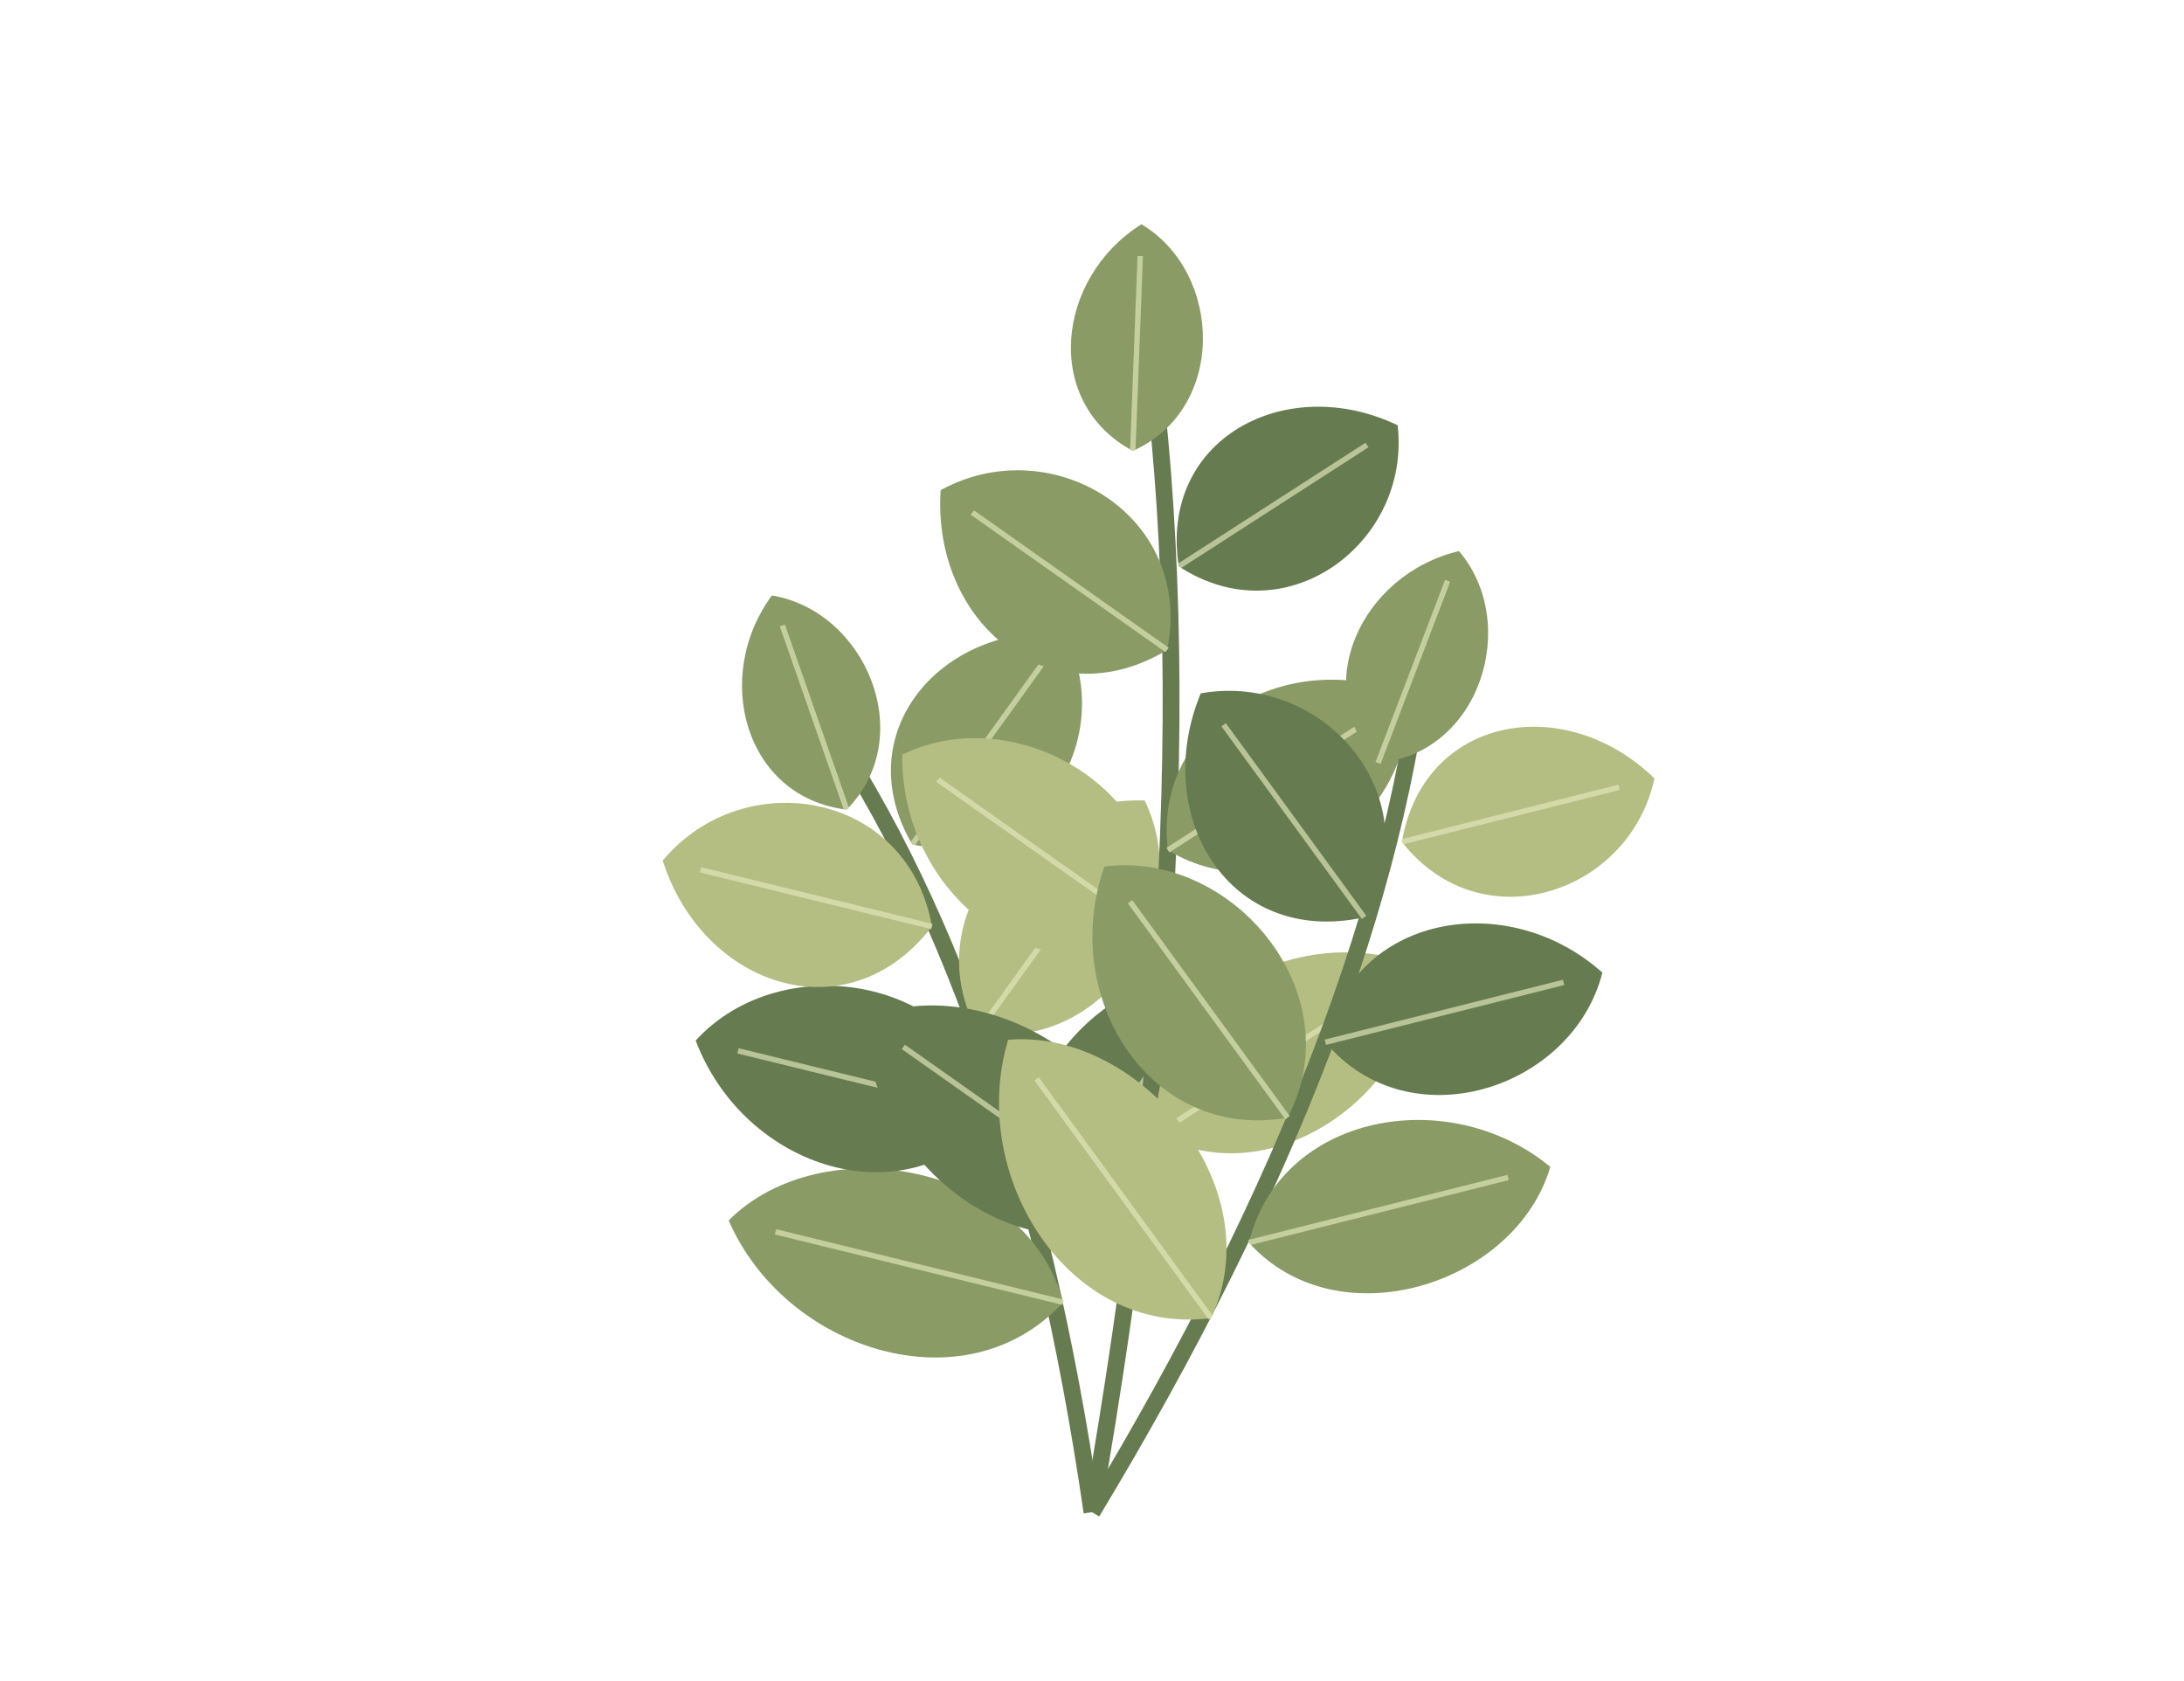
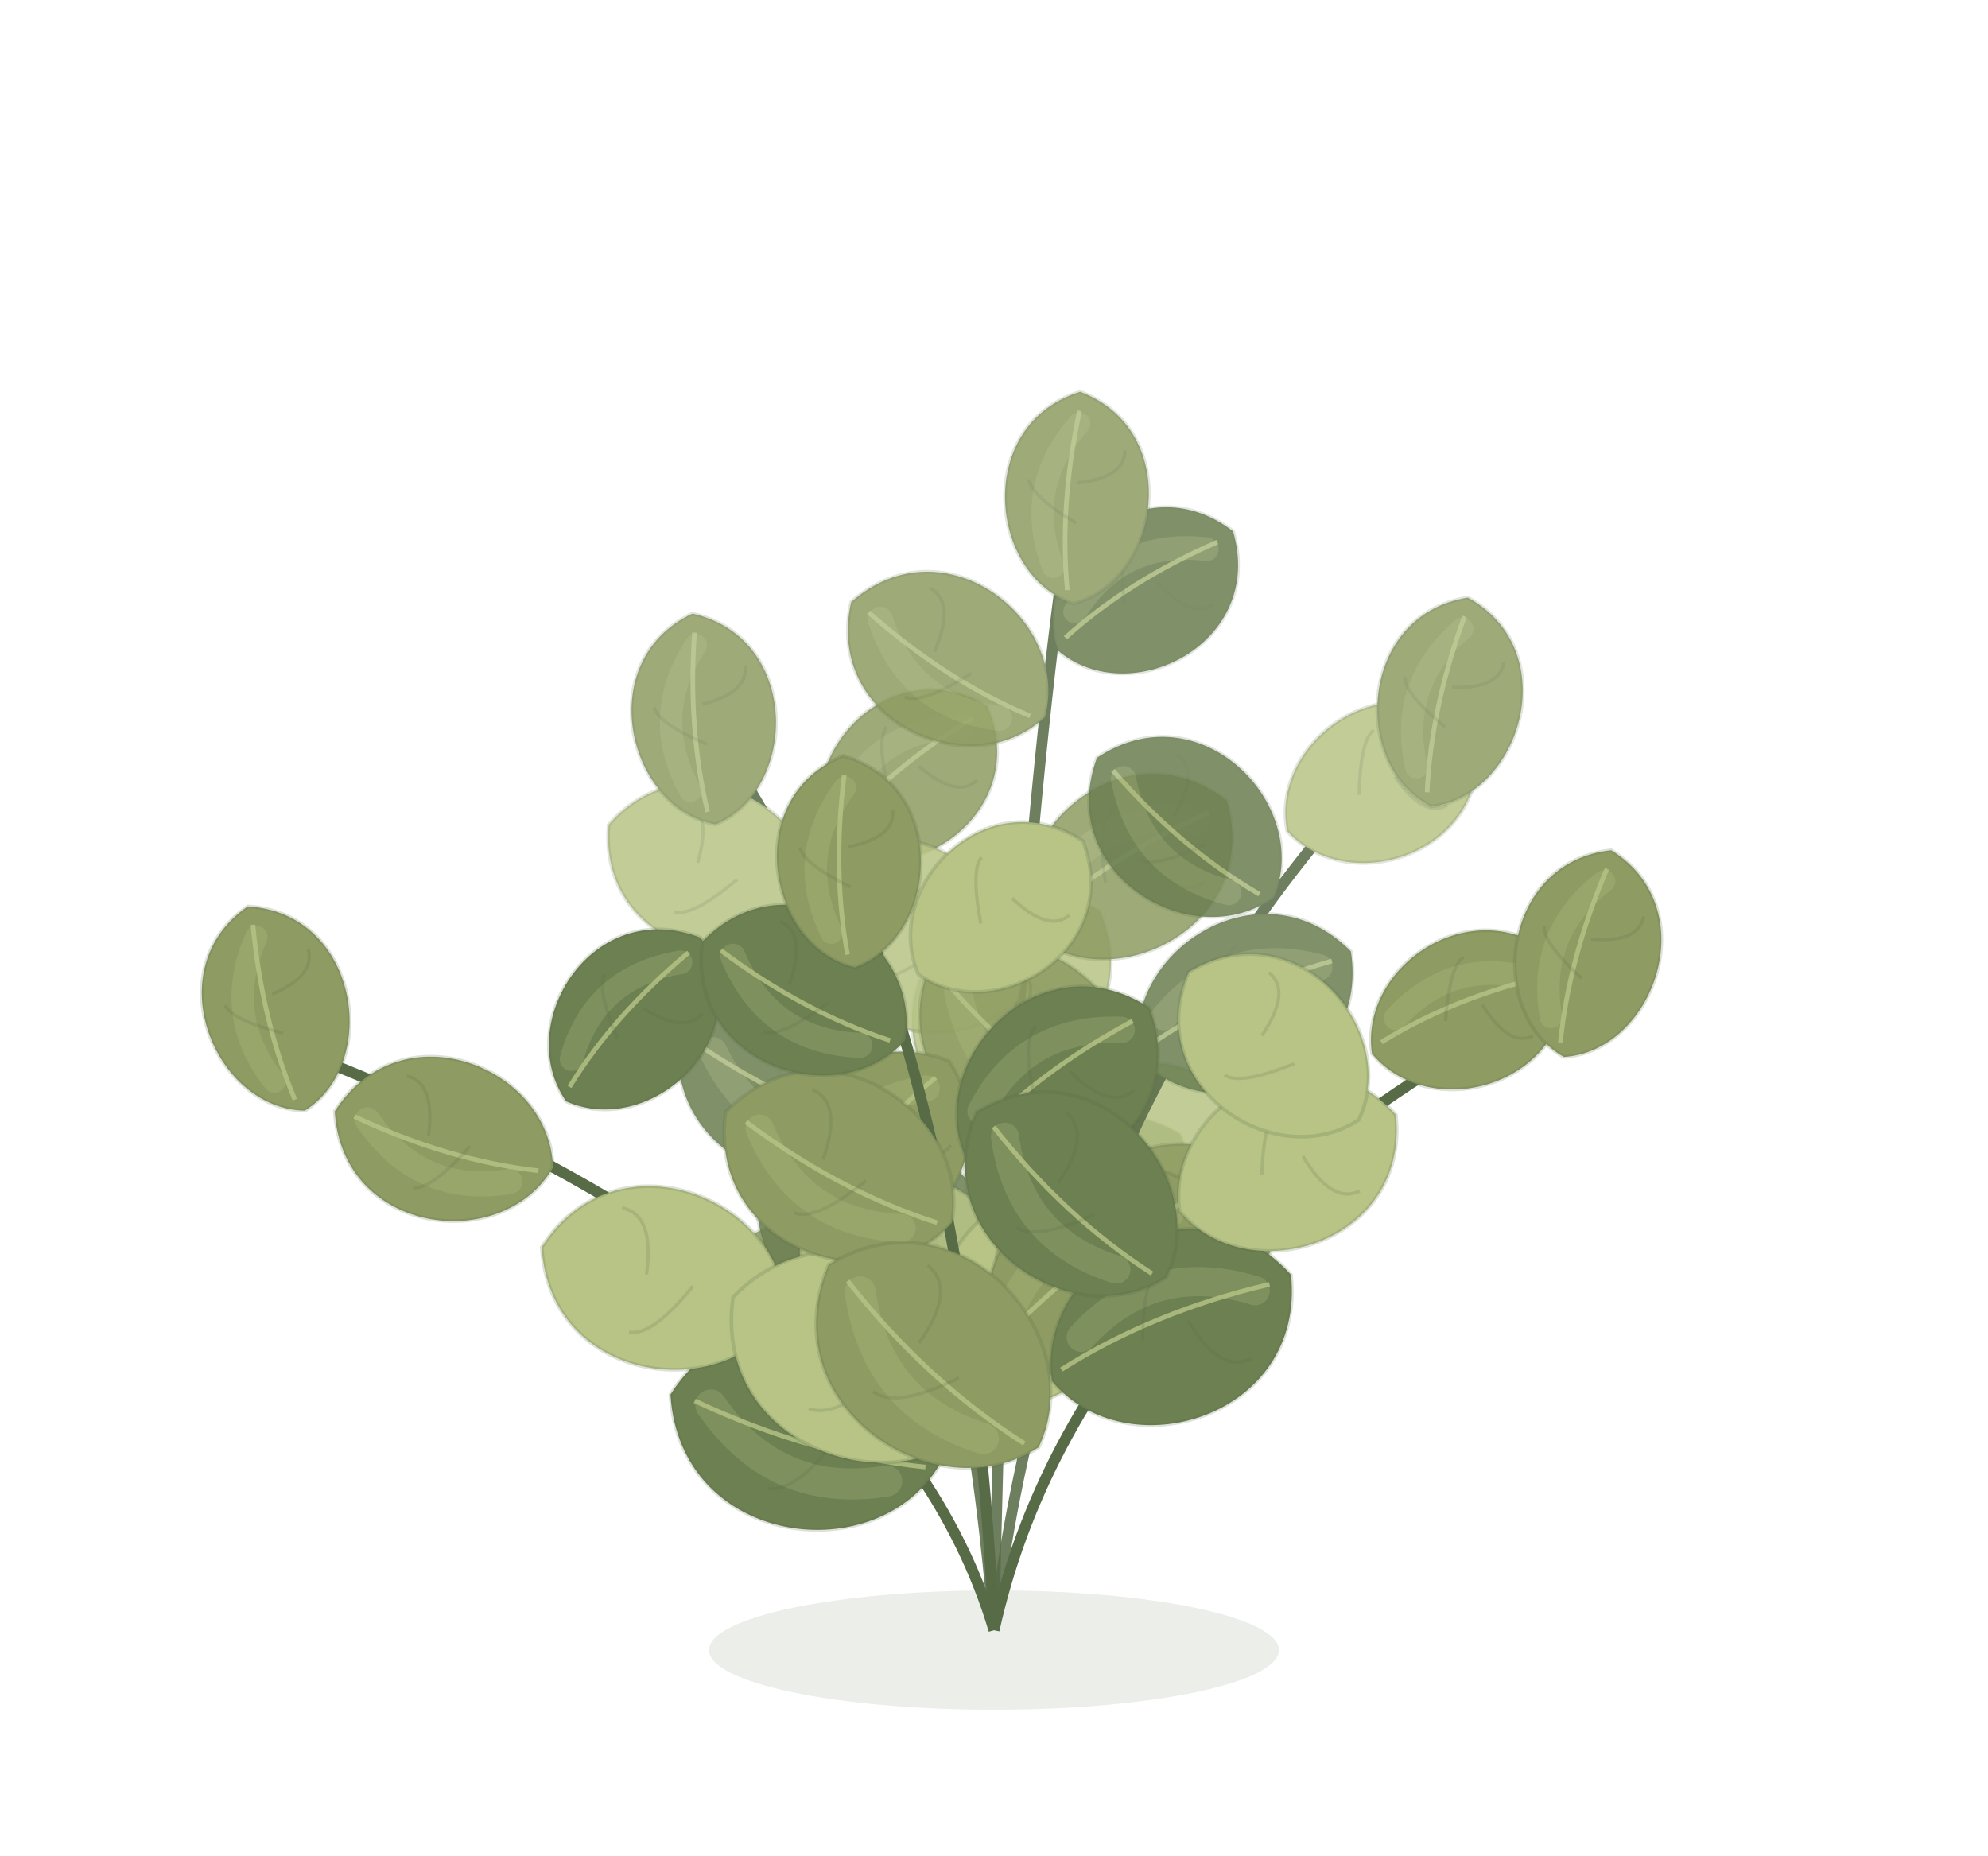
- <svg xmlns="http://www.w3.org/2000/svg" viewBox="0 0 260 200" fill="none">
-   <g transform="translate(130 180)">
-     <g transform="rotate(-19.25)">
-       <path d="M0 0Q12 -61.8 0 -103" stroke="#667b50" stroke-width="2" />
-       <g transform="translate(5 -24.72) rotate(-57)">
-         <path d="M0 0C-15 -8.2 -13.5 -30.75 0 -41C13.5 -32.8 15 -8.2 0 0Z" fill="#8a9b66" />
-         <path d="M0 0V-35.26" stroke="#e3e9bd" stroke-width=".65" opacity=".65" />
-       </g>
-       <g transform="translate(6 -34.72) rotate(55)">
-         <path d="M0 0C-14 -7.4 -12.6 -27.75 0 -37C12.6 -29.6 14 -7.4 0 0Z" fill="#667b50" />
-         <path d="M0 0V-31.82" stroke="#e3e9bd" stroke-width=".65" opacity=".65" />
-       </g>
-       <g transform="translate(5 -48.41) rotate(-57)">
-         <path d="M0 0C-15 -7.4 -13.5 -27.75 0 -37C13.5 -29.6 15 -7.4 0 0Z" fill="#667b50" />
-         <path d="M0 0V-31.82" stroke="#e3e9bd" stroke-width=".65" opacity=".65" />
-       </g>
-       <g transform="translate(6 -58.41) rotate(55)">
-         <path d="M0 0C-14 -6.8 -12.6 -25.5 0 -34C12.6 -27.2 14 -6.8 0 0Z" fill="#b4bd82" />
-         <path d="M0 0V-29.24" stroke="#e3e9bd" stroke-width=".65" opacity=".65" />
-       </g>
-       <g transform="translate(5 -72.1) rotate(-57)">
-         <path d="M0 0C-15 -6.6 -13.5 -24.75 0 -33C13.5 -26.4 15 -6.6 0 0Z" fill="#b4bd82" />
-         <path d="M0 0V-28.38" stroke="#e3e9bd" stroke-width=".65" opacity=".65" />
-       </g>
-       <g transform="translate(6 -82.1) rotate(55)">
-         <path d="M0 0C-14 -6.2 -12.6 -23.25 0 -31C12.6 -24.8 14 -6.2 0 0Z" fill="#8a9b66" />
-         <path d="M0 0V-26.66" stroke="#e3e9bd" stroke-width=".65" opacity=".65" />
-       </g>
-       <g transform="translate(0 -88.58) rotate(0)">
-         <path d="M0 0C-11 -5.4 -9.9 -20.25 0 -27C9.9 -21.6 11 -5.4 0 0Z" fill="#8a9b66" />
-         <path d="M0 0V-23.22" stroke="#e3e9bd" stroke-width=".65" opacity=".65" />
-       </g>
-     </g>
-     <g transform="rotate(2.2)">
-       <path d="M0 0Q12 -88.2 0 -147" stroke="#667b50" stroke-width="2" />
-       <g transform="translate(5 -35.28) rotate(-57)">
-         <path d="M0 0C-15 -8.2 -13.5 -30.75 0 -41C13.5 -32.8 15 -8.2 0 0Z" fill="#667b50" />
-         <path d="M0 0V-35.26" stroke="#e3e9bd" stroke-width=".65" opacity=".65" />
-       </g>
-       <g transform="translate(6 -45.28) rotate(55)">
-         <path d="M0 0C-14 -7.4 -12.6 -27.75 0 -37C12.6 -29.6 14 -7.4 0 0Z" fill="#b4bd82" />
-         <path d="M0 0V-31.82" stroke="#e3e9bd" stroke-width=".65" opacity=".65" />
-       </g>
-       <g transform="translate(5 -69.09) rotate(-57)">
-         <path d="M0 0C-15 -7.4 -13.5 -27.75 0 -37C13.5 -29.6 15 -7.4 0 0Z" fill="#b4bd82" />
-         <path d="M0 0V-31.82" stroke="#e3e9bd" stroke-width=".65" opacity=".65" />
-       </g>
-       <g transform="translate(6 -79.09) rotate(55)">
-         <path d="M0 0C-14 -6.8 -12.6 -25.5 0 -34C12.6 -27.2 14 -6.8 0 0Z" fill="#8a9b66" />
-         <path d="M0 0V-29.24" stroke="#e3e9bd" stroke-width=".65" opacity=".65" />
-       </g>
-       <g transform="translate(5 -102.9) rotate(-57)">
-         <path d="M0 0C-15 -6.6 -13.5 -24.75 0 -33C13.5 -26.4 15 -6.6 0 0Z" fill="#8a9b66" />
-         <path d="M0 0V-28.38" stroke="#e3e9bd" stroke-width=".65" opacity=".65" />
-       </g>
-       <g transform="translate(6 -112.9) rotate(55)">
-         <path d="M0 0C-14 -6.2 -12.6 -23.25 0 -31C12.6 -24.8 14 -6.2 0 0Z" fill="#667b50" />
-         <path d="M0 0V-26.66" stroke="#e3e9bd" stroke-width=".65" opacity=".65" />
-       </g>
-       <g transform="translate(0 -126.42) rotate(0)">
-         <path d="M0 0C-11 -5.4 -9.9 -20.25 0 -27C9.9 -21.6 11 -5.4 0 0Z" fill="#8a9b66" />
-         <path d="M0 0V-23.22" stroke="#e3e9bd" stroke-width=".65" opacity=".65" />
-       </g>
-     </g>
-     <g transform="rotate(20.9)">
-       <path d="M0 0Q12 -66.6 0 -111" stroke="#667b50" stroke-width="2" />
-       <g transform="translate(5 -26.64) rotate(-57)">
-         <path d="M0 0C-15 -8.2 -13.5 -30.75 0 -41C13.5 -32.8 15 -8.2 0 0Z" fill="#b4bd82" />
-         <path d="M0 0V-35.26" stroke="#e3e9bd" stroke-width=".65" opacity=".65" />
-       </g>
-       <g transform="translate(6 -36.64) rotate(55)">
-         <path d="M0 0C-14 -7.4 -12.6 -27.75 0 -37C12.6 -29.6 14 -7.4 0 0Z" fill="#8a9b66" />
-         <path d="M0 0V-31.82" stroke="#e3e9bd" stroke-width=".65" opacity=".65" />
-       </g>
-       <g transform="translate(5 -52.17) rotate(-57)">
-         <path d="M0 0C-15 -7.4 -13.5 -27.75 0 -37C13.5 -29.6 15 -7.4 0 0Z" fill="#8a9b66" />
-         <path d="M0 0V-31.82" stroke="#e3e9bd" stroke-width=".65" opacity=".65" />
-       </g>
-       <g transform="translate(6 -62.17) rotate(55)">
-         <path d="M0 0C-14 -6.8 -12.6 -25.5 0 -34C12.6 -27.2 14 -6.8 0 0Z" fill="#667b50" />
-         <path d="M0 0V-29.24" stroke="#e3e9bd" stroke-width=".65" opacity=".65" />
-       </g>
-       <g transform="translate(5 -77.7) rotate(-57)">
-         <path d="M0 0C-15 -6.6 -13.5 -24.75 0 -33C13.5 -26.4 15 -6.6 0 0Z" fill="#667b50" />
-         <path d="M0 0V-28.38" stroke="#e3e9bd" stroke-width=".65" opacity=".65" />
-       </g>
-       <g transform="translate(6 -87.7) rotate(55)">
-         <path d="M0 0C-14 -6.2 -12.6 -23.25 0 -31C12.6 -24.8 14 -6.2 0 0Z" fill="#b4bd82" />
-         <path d="M0 0V-26.66" stroke="#e3e9bd" stroke-width=".65" opacity=".65" />
-       </g>
-       <g transform="translate(0 -95.46) rotate(0)">
-         <path d="M0 0C-11 -5.4 -9.9 -20.25 0 -27C9.9 -21.6 11 -5.4 0 0Z" fill="#8a9b66" />
-         <path d="M0 0V-23.22" stroke="#e3e9bd" stroke-width=".65" opacity=".65" />
+ <svg xmlns="http://www.w3.org/2000/svg" viewBox="0 0 300 280" fill="none">
+   <g transform="translate(150 245)">
+     <ellipse cx="0" cy="4" rx="43" ry="9" fill="#576b47" opacity=".12" />
+     <g opacity=".86">
+       <g>
+         <path d="M0 1Q-6.3 -80.4 -42 -134" stroke="#576b47" stroke-width="1.65" />
+         <g transform="translate(-3.2928 -37.52) rotate(-66.88)">
+           <path d="M0 0C-18 -5.04 -21.96 -34.86 0 -42C21.96 -34.86 18 -5.04 0 0Z" fill="#8e9c63" stroke="#576b47" stroke-opacity=".2" stroke-width=".55" />
+           <path d="M-1 -2Q-3.6 -19.32 0 -38.22" stroke="#b7c486" stroke-width=".7" opacity=".8" />
+           <path d="M-4.5 -7.14Q-11.34 -22.68 0 -35.7" stroke="#b7c486" stroke-width="4.68" stroke-linecap="round" opacity=".24" />
+           <path d="M0 -15.96q-9.72 -4 -10.08 -8.4M0 -23.94q9.9 -1 9.72 -6.72" stroke="#576b47" stroke-width=".5" opacity=".18" />
+         </g>
+         <g transform="translate(-1.2928 -47.52) rotate(48.12)">
+           <path d="M0 0C-16.92 -4.738 -20.642 -32.768 0 -39.48C20.642 -32.768 16.92 -4.738 0 0Z" fill="#6c8051" stroke="#576b47" stroke-opacity=".2" stroke-width=".55" />
+           <path d="M-1 -2Q-3.384 -18.161 0 -35.927" stroke="#b7c486" stroke-width=".7" opacity=".8" />
+           <path d="M-4.23 -6.712Q-10.66 -21.319 0 -33.558" stroke="#b7c486" stroke-width="4.399" stroke-linecap="round" opacity=".24" />
+           <path d="M0 -15.002q-9.137 -4 -9.475 -7.896M0 -22.504q9.306 -1 9.137 -6.317" stroke="#576b47" stroke-width=".5" opacity=".18" />
+         </g>
+         <g transform="translate(-12.705 -73.7) rotate(-66.88)">
+           <path d="M0 0C-16.3 -4.56 -19.886 -31.54 0 -38C19.886 -31.54 16.3 -4.56 0 0Z" fill="#6c8051" stroke="#576b47" stroke-opacity=".2" stroke-width=".55" />
+           <path d="M-1 -2Q-3.26 -17.48 0 -34.58" stroke="#b7c486" stroke-width=".7" opacity=".8" />
+           <path d="M-4.075 -6.46Q-10.269 -20.52 0 -32.3" stroke="#b7c486" stroke-width="4.238" stroke-linecap="round" opacity=".24" />
+           <path d="M0 -14.44q-8.802 -4 -9.128 -7.6M0 -21.66q8.965 -1 8.802 -6.08" stroke="#576b47" stroke-width=".5" opacity=".18" />
+         </g>
+         <g transform="translate(-10.705 -83.7) rotate(48.12)">
+           <path d="M0 0C-15.322 -4.286 -18.693 -29.648 0 -35.72C18.693 -29.648 15.322 -4.286 0 0Z" fill="#b7c486" stroke="#576b47" stroke-opacity=".2" stroke-width=".55" />
+           <path d="M-1 -2Q-3.064 -16.431 0 -32.505" stroke="#b7c486" stroke-width=".7" opacity=".8" />
+           <path d="M-3.83 -6.072Q-9.653 -19.289 0 -30.362" stroke="#b7c486" stroke-width="3.984" stroke-linecap="round" opacity=".24" />
+           <path d="M0 -13.574q-8.274 -4 -8.58 -7.144M0 -20.36q8.427 -1 8.274 -5.715" stroke="#576b47" stroke-width=".5" opacity=".18" />
+         </g>
+         <g transform="translate(-26.88 -107.2) rotate(-66.88)">
+           <path d="M0 0C-14.6 -4.08 -17.812 -28.22 0 -34C17.812 -28.22 14.6 -4.08 0 0Z" fill="#b7c486" stroke="#576b47" stroke-opacity=".2" stroke-width=".55" />
+           <path d="M-1 -2Q-2.92 -15.64 0 -30.94" stroke="#b7c486" stroke-width=".7" opacity=".8" />
+           <path d="M-3.65 -5.78Q-9.198 -18.36 0 -28.9" stroke="#b7c486" stroke-width="3.796" stroke-linecap="round" opacity=".24" />
+           <path d="M0 -12.92q-7.884 -4 -8.176 -6.8M0 -19.38q8.03 -1 7.884 -5.44" stroke="#576b47" stroke-width=".5" opacity=".18" />
+         </g>
+         <g transform="translate(-24.88 -117.2) rotate(48.12)">
+           <path d="M0 0C-13.724 -3.835 -16.743 -26.527 0 -31.96C16.743 -26.527 13.724 -3.835 0 0Z" fill="#8e9c63" stroke="#576b47" stroke-opacity=".2" stroke-width=".55" />
+           <path d="M-1 -2Q-2.745 -14.702 0 -29.084" stroke="#b7c486" stroke-width=".7" opacity=".8" />
+           <path d="M-3.431 -5.433Q-8.646 -17.258 0 -27.166" stroke="#b7c486" stroke-width="3.568" stroke-linecap="round" opacity=".24" />
+           <path d="M0 -12.145q-7.411 -4 -7.685 -6.392M0 -18.217q7.548 -1 7.411 -5.114" stroke="#576b47" stroke-width=".5" opacity=".18" />
+         </g>
+         <g transform="translate(-42 -120.6) rotate(-6.3)">
+           <path d="M0 0C-13 -3.84 -15.86 -26.56 0 -32C15.86 -26.56 13 -3.84 0 0Z" fill="#8e9c63" stroke="#576b47" stroke-opacity=".2" stroke-width=".55" />
+           <path d="M-1 -2Q-2.6 -14.72 0 -29.12" stroke="#b7c486" stroke-width=".7" opacity=".8" />
+           <path d="M-3.25 -5.44Q-8.19 -17.28 0 -27.2" stroke="#b7c486" stroke-width="3.38" stroke-linecap="round" opacity=".24" />
+           <path d="M0 -12.16q-7.02 -4 -7.28 -6.4M0 -18.24q7.15 -1 7.02 -5.12" stroke="#576b47" stroke-width=".5" opacity=".18" />
+         </g>
+       </g>
+     </g>
+     <g opacity=".86">
+       <g>
+         <path d="M0 1Q1.8 -102.6 12 -171" stroke="#576b47" stroke-width="1.65" />
+         <g transform="translate(0.9408 -47.88) rotate(-59.32)">
+           <path d="M0 0C-18 -5.04 -21.96 -34.86 0 -42C21.96 -34.86 18 -5.04 0 0Z" fill="#6c8051" stroke="#576b47" stroke-opacity=".2" stroke-width=".55" />
+           <path d="M-1 -2Q-3.6 -19.32 0 -38.22" stroke="#b7c486" stroke-width=".7" opacity=".8" />
+           <path d="M-4.5 -7.14Q-11.34 -22.68 0 -35.7" stroke="#b7c486" stroke-width="4.68" stroke-linecap="round" opacity=".24" />
+           <path d="M0 -15.96q-9.72 -4 -10.08 -8.4M0 -23.94q9.9 -1 9.72 -6.72" stroke="#576b47" stroke-width=".5" opacity=".18" />
+         </g>
+         <g transform="translate(2.9408 -57.88) rotate(55.68)">
+           <path d="M0 0C-16.92 -4.738 -20.642 -32.768 0 -39.48C20.642 -32.768 16.92 -4.738 0 0Z" fill="#b7c486" stroke="#576b47" stroke-opacity=".2" stroke-width=".55" />
+           <path d="M-1 -2Q-3.384 -18.161 0 -35.927" stroke="#b7c486" stroke-width=".7" opacity=".8" />
+           <path d="M-4.23 -6.712Q-10.66 -21.319 0 -33.558" stroke="#b7c486" stroke-width="4.399" stroke-linecap="round" opacity=".24" />
+           <path d="M0 -15.002q-9.137 -4 -9.475 -7.896M0 -22.504q9.306 -1 9.137 -6.317" stroke="#576b47" stroke-width=".5" opacity=".18" />
+         </g>
+         <g transform="translate(3.63 -94.05) rotate(-59.32)">
+           <path d="M0 0C-16.3 -4.56 -19.886 -31.54 0 -38C19.886 -31.54 16.3 -4.56 0 0Z" fill="#b7c486" stroke="#576b47" stroke-opacity=".2" stroke-width=".55" />
+           <path d="M-1 -2Q-3.26 -17.48 0 -34.58" stroke="#b7c486" stroke-width=".7" opacity=".8" />
+           <path d="M-4.075 -6.46Q-10.269 -20.52 0 -32.3" stroke="#b7c486" stroke-width="4.238" stroke-linecap="round" opacity=".24" />
+           <path d="M0 -14.44q-8.802 -4 -9.128 -7.6M0 -21.66q8.965 -1 8.802 -6.08" stroke="#576b47" stroke-width=".5" opacity=".18" />
+         </g>
+         <g transform="translate(5.63 -104.05) rotate(55.68)">
+           <path d="M0 0C-15.322 -4.286 -18.693 -29.648 0 -35.72C18.693 -29.648 15.322 -4.286 0 0Z" fill="#8e9c63" stroke="#576b47" stroke-opacity=".2" stroke-width=".55" />
+           <path d="M-1 -2Q-3.064 -16.431 0 -32.505" stroke="#b7c486" stroke-width=".7" opacity=".8" />
+           <path d="M-3.83 -6.072Q-9.653 -19.289 0 -30.362" stroke="#b7c486" stroke-width="3.984" stroke-linecap="round" opacity=".24" />
+           <path d="M0 -13.574q-8.274 -4 -8.58 -7.144M0 -20.36q8.427 -1 8.274 -5.715" stroke="#576b47" stroke-width=".5" opacity=".18" />
+         </g>
+         <g transform="translate(7.68 -136.8) rotate(-59.32)">
+           <path d="M0 0C-14.6 -4.08 -17.812 -28.22 0 -34C17.812 -28.22 14.6 -4.08 0 0Z" fill="#8e9c63" stroke="#576b47" stroke-opacity=".2" stroke-width=".55" />
+           <path d="M-1 -2Q-2.92 -15.64 0 -30.94" stroke="#b7c486" stroke-width=".7" opacity=".8" />
+           <path d="M-3.65 -5.78Q-9.198 -18.36 0 -28.9" stroke="#b7c486" stroke-width="3.796" stroke-linecap="round" opacity=".24" />
+           <path d="M0 -12.92q-7.884 -4 -8.176 -6.8M0 -19.38q8.03 -1 7.884 -5.44" stroke="#576b47" stroke-width=".5" opacity=".18" />
+         </g>
+         <g transform="translate(9.68 -146.8) rotate(55.68)">
+           <path d="M0 0C-13.724 -3.835 -16.743 -26.527 0 -31.96C16.743 -26.527 13.724 -3.835 0 0Z" fill="#6c8051" stroke="#576b47" stroke-opacity=".2" stroke-width=".55" />
+           <path d="M-1 -2Q-2.745 -14.702 0 -29.084" stroke="#b7c486" stroke-width=".7" opacity=".8" />
+           <path d="M-3.431 -5.433Q-8.646 -17.258 0 -27.166" stroke="#b7c486" stroke-width="3.568" stroke-linecap="round" opacity=".24" />
+           <path d="M0 -12.145q-7.411 -4 -7.685 -6.392M0 -18.217q7.548 -1 7.411 -5.114" stroke="#576b47" stroke-width=".5" opacity=".18" />
+         </g>
+         <g transform="translate(12 -153.9) rotate(1.8)">
+           <path d="M0 0C-13 -3.84 -15.86 -26.56 0 -32C15.86 -26.56 13 -3.84 0 0Z" fill="#8e9c63" stroke="#576b47" stroke-opacity=".2" stroke-width=".55" />
+           <path d="M-1 -2Q-2.6 -14.72 0 -29.12" stroke="#b7c486" stroke-width=".7" opacity=".8" />
+           <path d="M-3.25 -5.44Q-8.19 -17.28 0 -27.2" stroke="#b7c486" stroke-width="3.38" stroke-linecap="round" opacity=".24" />
+           <path d="M0 -12.16q-7.02 -4 -7.28 -6.4M0 -18.24q7.15 -1 7.02 -5.12" stroke="#576b47" stroke-width=".5" opacity=".18" />
+         </g>
+       </g>
+     </g>
+     <g opacity=".86">
+       <g>
+         <path d="M0 1Q9.9 -82.2 66 -137" stroke="#576b47" stroke-width="1.65" />
+         <g transform="translate(5.1744 -38.36) rotate(-51.76)">
+           <path d="M0 0C-18 -5.04 -21.96 -34.86 0 -42C21.96 -34.86 18 -5.04 0 0Z" fill="#b7c486" stroke="#576b47" stroke-opacity=".2" stroke-width=".55" />
+           <path d="M-1 -2Q-3.6 -19.32 0 -38.22" stroke="#b7c486" stroke-width=".7" opacity=".8" />
+           <path d="M-4.5 -7.14Q-11.34 -22.68 0 -35.7" stroke="#b7c486" stroke-width="4.68" stroke-linecap="round" opacity=".24" />
+           <path d="M0 -15.96q-9.72 -4 -10.08 -8.4M0 -23.94q9.9 -1 9.72 -6.72" stroke="#576b47" stroke-width=".5" opacity=".18" />
+         </g>
+         <g transform="translate(7.1744 -48.36) rotate(63.24)">
+           <path d="M0 0C-16.92 -4.738 -20.642 -32.768 0 -39.48C20.642 -32.768 16.92 -4.738 0 0Z" fill="#8e9c63" stroke="#576b47" stroke-opacity=".2" stroke-width=".55" />
+           <path d="M-1 -2Q-3.384 -18.161 0 -35.927" stroke="#b7c486" stroke-width=".7" opacity=".8" />
+           <path d="M-4.23 -6.712Q-10.66 -21.319 0 -33.558" stroke="#b7c486" stroke-width="4.399" stroke-linecap="round" opacity=".24" />
+           <path d="M0 -15.002q-9.137 -4 -9.475 -7.896M0 -22.504q9.306 -1 9.137 -6.317" stroke="#576b47" stroke-width=".5" opacity=".18" />
+         </g>
+         <g transform="translate(19.965 -75.35) rotate(-51.76)">
+           <path d="M0 0C-16.3 -4.56 -19.886 -31.54 0 -38C19.886 -31.54 16.3 -4.56 0 0Z" fill="#8e9c63" stroke="#576b47" stroke-opacity=".2" stroke-width=".55" />
+           <path d="M-1 -2Q-3.26 -17.48 0 -34.58" stroke="#b7c486" stroke-width=".7" opacity=".8" />
+           <path d="M-4.075 -6.46Q-10.269 -20.52 0 -32.3" stroke="#b7c486" stroke-width="4.238" stroke-linecap="round" opacity=".24" />
+           <path d="M0 -14.44q-8.802 -4 -9.128 -7.6M0 -21.66q8.965 -1 8.802 -6.08" stroke="#576b47" stroke-width=".5" opacity=".18" />
+         </g>
+         <g transform="translate(21.965 -85.35) rotate(63.24)">
+           <path d="M0 0C-15.322 -4.286 -18.693 -29.648 0 -35.72C18.693 -29.648 15.322 -4.286 0 0Z" fill="#6c8051" stroke="#576b47" stroke-opacity=".2" stroke-width=".55" />
+           <path d="M-1 -2Q-3.064 -16.431 0 -32.505" stroke="#b7c486" stroke-width=".7" opacity=".8" />
+           <path d="M-3.83 -6.072Q-9.653 -19.289 0 -30.362" stroke="#b7c486" stroke-width="3.984" stroke-linecap="round" opacity=".24" />
+           <path d="M0 -13.574q-8.274 -4 -8.58 -7.144M0 -20.36q8.427 -1 8.274 -5.715" stroke="#576b47" stroke-width=".5" opacity=".18" />
+         </g>
+         <g transform="translate(42.24 -109.6) rotate(-51.76)">
+           <path d="M0 0C-14.6 -4.08 -17.812 -28.22 0 -34C17.812 -28.22 14.6 -4.08 0 0Z" fill="#6c8051" stroke="#576b47" stroke-opacity=".2" stroke-width=".55" />
+           <path d="M-1 -2Q-2.92 -15.64 0 -30.94" stroke="#b7c486" stroke-width=".7" opacity=".8" />
+           <path d="M-3.65 -5.78Q-9.198 -18.36 0 -28.9" stroke="#b7c486" stroke-width="3.796" stroke-linecap="round" opacity=".24" />
+           <path d="M0 -12.92q-7.884 -4 -8.176 -6.8M0 -19.38q8.03 -1 7.884 -5.44" stroke="#576b47" stroke-width=".5" opacity=".18" />
+         </g>
+         <g transform="translate(44.24 -119.6) rotate(63.24)">
+           <path d="M0 0C-13.724 -3.835 -16.743 -26.527 0 -31.96C16.743 -26.527 13.724 -3.835 0 0Z" fill="#b7c486" stroke="#576b47" stroke-opacity=".2" stroke-width=".55" />
+           <path d="M-1 -2Q-2.745 -14.702 0 -29.084" stroke="#b7c486" stroke-width=".7" opacity=".8" />
+           <path d="M-3.431 -5.433Q-8.646 -17.258 0 -27.166" stroke="#b7c486" stroke-width="3.568" stroke-linecap="round" opacity=".24" />
+           <path d="M0 -12.145q-7.411 -4 -7.685 -6.392M0 -18.217q7.548 -1 7.411 -5.114" stroke="#576b47" stroke-width=".5" opacity=".18" />
+         </g>
+         <g transform="translate(66 -123.3) rotate(9.9)">
+           <path d="M0 0C-13 -3.84 -15.86 -26.56 0 -32C15.86 -26.56 13 -3.84 0 0Z" fill="#8e9c63" stroke="#576b47" stroke-opacity=".2" stroke-width=".55" />
+           <path d="M-1 -2Q-2.6 -14.72 0 -29.12" stroke="#b7c486" stroke-width=".7" opacity=".8" />
+           <path d="M-3.25 -5.44Q-8.19 -17.28 0 -27.2" stroke="#b7c486" stroke-width="3.38" stroke-linecap="round" opacity=".24" />
+           <path d="M0 -12.16q-7.02 -4 -7.28 -6.4M0 -18.24q7.15 -1 7.02 -5.12" stroke="#576b47" stroke-width=".5" opacity=".18" />
+         </g>
+       </g>
+     </g>
+     <g>
+       <path d="M0 1Q-15.6 -51.6 -104 -86" stroke="#576b47" stroke-width="1.65" />
+       <g transform="translate(-8.1536 -24.08) rotate(-75.56)">
+         <path d="M0 0C-18 -5.04 -21.96 -34.86 0 -42C21.96 -34.86 18 -5.04 0 0Z" fill="#6c8051" stroke="#576b47" stroke-opacity=".2" stroke-width=".55" />
+         <path d="M-1 -2Q-3.6 -19.32 0 -38.22" stroke="#b7c486" stroke-width=".7" opacity=".8" />
+         <path d="M-4.5 -7.14Q-11.34 -22.68 0 -35.7" stroke="#b7c486" stroke-width="4.68" stroke-linecap="round" opacity=".24" />
+         <path d="M0 -15.96q-9.72 -4 -10.08 -8.4M0 -23.94q9.9 -1 9.72 -6.72" stroke="#576b47" stroke-width=".5" opacity=".18" />
+       </g>
+       <g transform="translate(-6.1536 -34.08) rotate(39.44)">
+         <path d="M0 0C-16.92 -4.738 -20.642 -32.768 0 -39.48C20.642 -32.768 16.92 -4.738 0 0Z" fill="#b7c486" stroke="#576b47" stroke-opacity=".2" stroke-width=".55" />
+         <path d="M-1 -2Q-3.384 -18.161 0 -35.927" stroke="#b7c486" stroke-width=".7" opacity=".8" />
+         <path d="M-4.23 -6.712Q-10.66 -21.319 0 -33.558" stroke="#b7c486" stroke-width="4.399" stroke-linecap="round" opacity=".24" />
+         <path d="M0 -15.002q-9.137 -4 -9.475 -7.896M0 -22.504q9.306 -1 9.137 -6.317" stroke="#576b47" stroke-width=".5" opacity=".18" />
+       </g>
+       <g transform="translate(-31.46 -47.3) rotate(-75.56)">
+         <path d="M0 0C-16.3 -4.56 -19.886 -31.54 0 -38C19.886 -31.54 16.3 -4.56 0 0Z" fill="#b7c486" stroke="#576b47" stroke-opacity=".2" stroke-width=".55" />
+         <path d="M-1 -2Q-3.26 -17.48 0 -34.58" stroke="#b7c486" stroke-width=".7" opacity=".8" />
+         <path d="M-4.075 -6.46Q-10.269 -20.52 0 -32.3" stroke="#b7c486" stroke-width="4.238" stroke-linecap="round" opacity=".24" />
+         <path d="M0 -14.44q-8.802 -4 -9.128 -7.6M0 -21.66q8.965 -1 8.802 -6.08" stroke="#576b47" stroke-width=".5" opacity=".18" />
+       </g>
+       <g transform="translate(-29.46 -57.3) rotate(39.44)">
+         <path d="M0 0C-15.322 -4.286 -18.693 -29.648 0 -35.72C18.693 -29.648 15.322 -4.286 0 0Z" fill="#8e9c63" stroke="#576b47" stroke-opacity=".2" stroke-width=".55" />
+         <path d="M-1 -2Q-3.064 -16.431 0 -32.505" stroke="#b7c486" stroke-width=".7" opacity=".8" />
+         <path d="M-3.83 -6.072Q-9.653 -19.289 0 -30.362" stroke="#b7c486" stroke-width="3.984" stroke-linecap="round" opacity=".24" />
+         <path d="M0 -13.574q-8.274 -4 -8.58 -7.144M0 -20.36q8.427 -1 8.274 -5.715" stroke="#576b47" stroke-width=".5" opacity=".18" />
+       </g>
+       <g transform="translate(-66.56 -68.8) rotate(-75.56)">
+         <path d="M0 0C-14.6 -4.08 -17.812 -28.22 0 -34C17.812 -28.22 14.6 -4.08 0 0Z" fill="#8e9c63" stroke="#576b47" stroke-opacity=".2" stroke-width=".55" />
+         <path d="M-1 -2Q-2.92 -15.64 0 -30.94" stroke="#b7c486" stroke-width=".7" opacity=".8" />
+         <path d="M-3.65 -5.78Q-9.198 -18.36 0 -28.9" stroke="#b7c486" stroke-width="3.796" stroke-linecap="round" opacity=".24" />
+         <path d="M0 -12.92q-7.884 -4 -8.176 -6.8M0 -19.38q8.03 -1 7.884 -5.44" stroke="#576b47" stroke-width=".5" opacity=".18" />
+       </g>
+       <g transform="translate(-64.56 -78.8) rotate(39.44)">
+         <path d="M0 0C-13.724 -3.835 -16.743 -26.527 0 -31.96C16.743 -26.527 13.724 -3.835 0 0Z" fill="#6c8051" stroke="#576b47" stroke-opacity=".2" stroke-width=".55" />
+         <path d="M-1 -2Q-2.745 -14.702 0 -29.084" stroke="#b7c486" stroke-width=".7" opacity=".8" />
+         <path d="M-3.431 -5.433Q-8.646 -17.258 0 -27.166" stroke="#b7c486" stroke-width="3.568" stroke-linecap="round" opacity=".24" />
+         <path d="M0 -12.145q-7.411 -4 -7.685 -6.392M0 -18.217q7.548 -1 7.411 -5.114" stroke="#576b47" stroke-width=".5" opacity=".18" />
+       </g>
+       <g transform="translate(-104 -77.4) rotate(-15.6)">
+         <path d="M0 0C-13 -3.84 -15.86 -26.56 0 -32C15.86 -26.56 13 -3.84 0 0Z" fill="#8e9c63" stroke="#576b47" stroke-opacity=".2" stroke-width=".55" />
+         <path d="M-1 -2Q-2.6 -14.72 0 -29.12" stroke="#b7c486" stroke-width=".7" opacity=".8" />
+         <path d="M-3.25 -5.44Q-8.19 -17.28 0 -27.2" stroke="#b7c486" stroke-width="3.38" stroke-linecap="round" opacity=".24" />
+         <path d="M0 -12.16q-7.02 -4 -7.28 -6.4M0 -18.24q7.15 -1 7.02 -5.12" stroke="#576b47" stroke-width=".5" opacity=".18" />
+       </g>
+     </g>
+     <g>
+       <path d="M0 1Q-3.15 -66 -21 -110" stroke="#576b47" stroke-width="1.65" />
+       <g transform="translate(-1.6464 -30.8) rotate(-63.94)">
+         <path d="M0 0C-18 -5.04 -21.96 -34.86 0 -42C21.96 -34.86 18 -5.04 0 0Z" fill="#b7c486" stroke="#576b47" stroke-opacity=".2" stroke-width=".55" />
+         <path d="M-1 -2Q-3.6 -19.32 0 -38.22" stroke="#b7c486" stroke-width=".7" opacity=".8" />
+         <path d="M-4.5 -7.14Q-11.34 -22.68 0 -35.7" stroke="#b7c486" stroke-width="4.68" stroke-linecap="round" opacity=".24" />
+         <path d="M0 -15.96q-9.72 -4 -10.08 -8.4M0 -23.94q9.9 -1 9.72 -6.72" stroke="#576b47" stroke-width=".5" opacity=".18" />
+       </g>
+       <g transform="translate(0.3536 -40.8) rotate(51.06)">
+         <path d="M0 0C-16.92 -4.738 -20.642 -32.768 0 -39.48C20.642 -32.768 16.92 -4.738 0 0Z" fill="#8e9c63" stroke="#576b47" stroke-opacity=".2" stroke-width=".55" />
+         <path d="M-1 -2Q-3.384 -18.161 0 -35.927" stroke="#b7c486" stroke-width=".7" opacity=".8" />
+         <path d="M-4.23 -6.712Q-10.66 -21.319 0 -33.558" stroke="#b7c486" stroke-width="4.399" stroke-linecap="round" opacity=".24" />
+         <path d="M0 -15.002q-9.137 -4 -9.475 -7.896M0 -22.504q9.306 -1 9.137 -6.317" stroke="#576b47" stroke-width=".5" opacity=".18" />
+       </g>
+       <g transform="translate(-6.3525 -60.5) rotate(-63.94)">
+         <path d="M0 0C-16.3 -4.56 -19.886 -31.54 0 -38C19.886 -31.54 16.3 -4.56 0 0Z" fill="#8e9c63" stroke="#576b47" stroke-opacity=".2" stroke-width=".55" />
+         <path d="M-1 -2Q-3.26 -17.48 0 -34.58" stroke="#b7c486" stroke-width=".7" opacity=".8" />
+         <path d="M-4.075 -6.46Q-10.269 -20.52 0 -32.3" stroke="#b7c486" stroke-width="4.238" stroke-linecap="round" opacity=".24" />
+         <path d="M0 -14.44q-8.802 -4 -9.128 -7.6M0 -21.66q8.965 -1 8.802 -6.08" stroke="#576b47" stroke-width=".5" opacity=".18" />
+       </g>
+       <g transform="translate(-4.3525 -70.5) rotate(51.06)">
+         <path d="M0 0C-15.322 -4.286 -18.693 -29.648 0 -35.72C18.693 -29.648 15.322 -4.286 0 0Z" fill="#6c8051" stroke="#576b47" stroke-opacity=".2" stroke-width=".55" />
+         <path d="M-1 -2Q-3.064 -16.431 0 -32.505" stroke="#b7c486" stroke-width=".7" opacity=".8" />
+         <path d="M-3.83 -6.072Q-9.653 -19.289 0 -30.362" stroke="#b7c486" stroke-width="3.984" stroke-linecap="round" opacity=".24" />
+         <path d="M0 -13.574q-8.274 -4 -8.58 -7.144M0 -20.36q8.427 -1 8.274 -5.715" stroke="#576b47" stroke-width=".5" opacity=".18" />
+       </g>
+       <g transform="translate(-13.44 -88) rotate(-63.94)">
+         <path d="M0 0C-14.6 -4.08 -17.812 -28.22 0 -34C17.812 -28.22 14.6 -4.08 0 0Z" fill="#6c8051" stroke="#576b47" stroke-opacity=".2" stroke-width=".55" />
+         <path d="M-1 -2Q-2.92 -15.64 0 -30.94" stroke="#b7c486" stroke-width=".7" opacity=".8" />
+         <path d="M-3.65 -5.78Q-9.198 -18.36 0 -28.9" stroke="#b7c486" stroke-width="3.796" stroke-linecap="round" opacity=".24" />
+         <path d="M0 -12.92q-7.884 -4 -8.176 -6.8M0 -19.38q8.03 -1 7.884 -5.44" stroke="#576b47" stroke-width=".5" opacity=".18" />
+       </g>
+       <g transform="translate(-11.44 -98) rotate(51.06)">
+         <path d="M0 0C-13.724 -3.835 -16.743 -26.527 0 -31.96C16.743 -26.527 13.724 -3.835 0 0Z" fill="#b7c486" stroke="#576b47" stroke-opacity=".2" stroke-width=".55" />
+         <path d="M-1 -2Q-2.745 -14.702 0 -29.084" stroke="#b7c486" stroke-width=".7" opacity=".8" />
+         <path d="M-3.431 -5.433Q-8.646 -17.258 0 -27.166" stroke="#b7c486" stroke-width="3.568" stroke-linecap="round" opacity=".24" />
+         <path d="M0 -12.145q-7.411 -4 -7.685 -6.392M0 -18.217q7.548 -1 7.411 -5.114" stroke="#576b47" stroke-width=".5" opacity=".18" />
+       </g>
+       <g transform="translate(-21 -99) rotate(-3.15)">
+         <path d="M0 0C-13 -3.84 -15.86 -26.56 0 -32C15.86 -26.56 13 -3.84 0 0Z" fill="#8e9c63" stroke="#576b47" stroke-opacity=".2" stroke-width=".55" />
+         <path d="M-1 -2Q-2.6 -14.72 0 -29.12" stroke="#b7c486" stroke-width=".7" opacity=".8" />
+         <path d="M-3.25 -5.44Q-8.19 -17.28 0 -27.2" stroke="#b7c486" stroke-width="3.38" stroke-linecap="round" opacity=".24" />
+         <path d="M0 -12.16q-7.02 -4 -7.28 -6.4M0 -18.24q7.15 -1 7.02 -5.12" stroke="#576b47" stroke-width=".5" opacity=".18" />
+       </g>
+     </g>
+     <g>
+       <path d="M0 1Q12.9 -57 86 -95" stroke="#576b47" stroke-width="1.65" />
+       <g transform="translate(6.7424 -26.6) rotate(-48.96)">
+         <path d="M0 0C-18 -5.04 -21.96 -34.86 0 -42C21.96 -34.86 18 -5.04 0 0Z" fill="#8e9c63" stroke="#576b47" stroke-opacity=".2" stroke-width=".55" />
+         <path d="M-1 -2Q-3.6 -19.32 0 -38.22" stroke="#b7c486" stroke-width=".7" opacity=".8" />
+         <path d="M-4.5 -7.14Q-11.34 -22.68 0 -35.7" stroke="#b7c486" stroke-width="4.68" stroke-linecap="round" opacity=".24" />
+         <path d="M0 -15.96q-9.72 -4 -10.08 -8.4M0 -23.94q9.9 -1 9.72 -6.72" stroke="#576b47" stroke-width=".5" opacity=".18" />
+       </g>
+       <g transform="translate(8.7424 -36.6) rotate(66.04)">
+         <path d="M0 0C-16.92 -4.738 -20.642 -32.768 0 -39.48C20.642 -32.768 16.92 -4.738 0 0Z" fill="#6c8051" stroke="#576b47" stroke-opacity=".2" stroke-width=".55" />
+         <path d="M-1 -2Q-3.384 -18.161 0 -35.927" stroke="#b7c486" stroke-width=".7" opacity=".8" />
+         <path d="M-4.23 -6.712Q-10.66 -21.319 0 -33.558" stroke="#b7c486" stroke-width="4.399" stroke-linecap="round" opacity=".24" />
+         <path d="M0 -15.002q-9.137 -4 -9.475 -7.896M0 -22.504q9.306 -1 9.137 -6.317" stroke="#576b47" stroke-width=".5" opacity=".18" />
+       </g>
+       <g transform="translate(26.015 -52.25) rotate(-48.96)">
+         <path d="M0 0C-16.3 -4.56 -19.886 -31.54 0 -38C19.886 -31.54 16.3 -4.56 0 0Z" fill="#6c8051" stroke="#576b47" stroke-opacity=".2" stroke-width=".55" />
+         <path d="M-1 -2Q-3.26 -17.48 0 -34.58" stroke="#b7c486" stroke-width=".7" opacity=".8" />
+         <path d="M-4.075 -6.46Q-10.269 -20.52 0 -32.3" stroke="#b7c486" stroke-width="4.238" stroke-linecap="round" opacity=".24" />
+         <path d="M0 -14.44q-8.802 -4 -9.128 -7.6M0 -21.66q8.965 -1 8.802 -6.08" stroke="#576b47" stroke-width=".5" opacity=".18" />
+       </g>
+       <g transform="translate(28.015 -62.25) rotate(66.04)">
+         <path d="M0 0C-15.322 -4.286 -18.693 -29.648 0 -35.72C18.693 -29.648 15.322 -4.286 0 0Z" fill="#b7c486" stroke="#576b47" stroke-opacity=".2" stroke-width=".55" />
+         <path d="M-1 -2Q-3.064 -16.431 0 -32.505" stroke="#b7c486" stroke-width=".7" opacity=".8" />
+         <path d="M-3.83 -6.072Q-9.653 -19.289 0 -30.362" stroke="#b7c486" stroke-width="3.984" stroke-linecap="round" opacity=".24" />
+         <path d="M0 -13.574q-8.274 -4 -8.58 -7.144M0 -20.36q8.427 -1 8.274 -5.715" stroke="#576b47" stroke-width=".5" opacity=".18" />
+       </g>
+       <g transform="translate(55.04 -76) rotate(-48.96)">
+         <path d="M0 0C-14.6 -4.08 -17.812 -28.22 0 -34C17.812 -28.22 14.6 -4.08 0 0Z" fill="#b7c486" stroke="#576b47" stroke-opacity=".2" stroke-width=".55" />
+         <path d="M-1 -2Q-2.92 -15.64 0 -30.94" stroke="#b7c486" stroke-width=".7" opacity=".8" />
+         <path d="M-3.65 -5.78Q-9.198 -18.36 0 -28.9" stroke="#b7c486" stroke-width="3.796" stroke-linecap="round" opacity=".24" />
+         <path d="M0 -12.92q-7.884 -4 -8.176 -6.8M0 -19.38q8.03 -1 7.884 -5.44" stroke="#576b47" stroke-width=".5" opacity=".18" />
+       </g>
+       <g transform="translate(57.04 -86) rotate(66.04)">
+         <path d="M0 0C-13.724 -3.835 -16.743 -26.527 0 -31.96C16.743 -26.527 13.724 -3.835 0 0Z" fill="#8e9c63" stroke="#576b47" stroke-opacity=".2" stroke-width=".55" />
+         <path d="M-1 -2Q-2.745 -14.702 0 -29.084" stroke="#b7c486" stroke-width=".7" opacity=".8" />
+         <path d="M-3.431 -5.433Q-8.646 -17.258 0 -27.166" stroke="#b7c486" stroke-width="3.568" stroke-linecap="round" opacity=".24" />
+         <path d="M0 -12.145q-7.411 -4 -7.685 -6.392M0 -18.217q7.548 -1 7.411 -5.114" stroke="#576b47" stroke-width=".5" opacity=".18" />
+       </g>
+       <g transform="translate(86 -85.5) rotate(12.9)">
+         <path d="M0 0C-13 -3.84 -15.86 -26.56 0 -32C15.86 -26.56 13 -3.84 0 0Z" fill="#8e9c63" stroke="#576b47" stroke-opacity=".2" stroke-width=".55" />
+         <path d="M-1 -2Q-2.6 -14.72 0 -29.12" stroke="#b7c486" stroke-width=".7" opacity=".8" />
+         <path d="M-3.25 -5.44Q-8.19 -17.28 0 -27.2" stroke="#b7c486" stroke-width="3.38" stroke-linecap="round" opacity=".24" />
+         <path d="M0 -12.16q-7.02 -4 -7.28 -6.4M0 -18.24q7.15 -1 7.02 -5.12" stroke="#576b47" stroke-width=".5" opacity=".18" />
      </g>
    </g>
  </g>
</svg>
